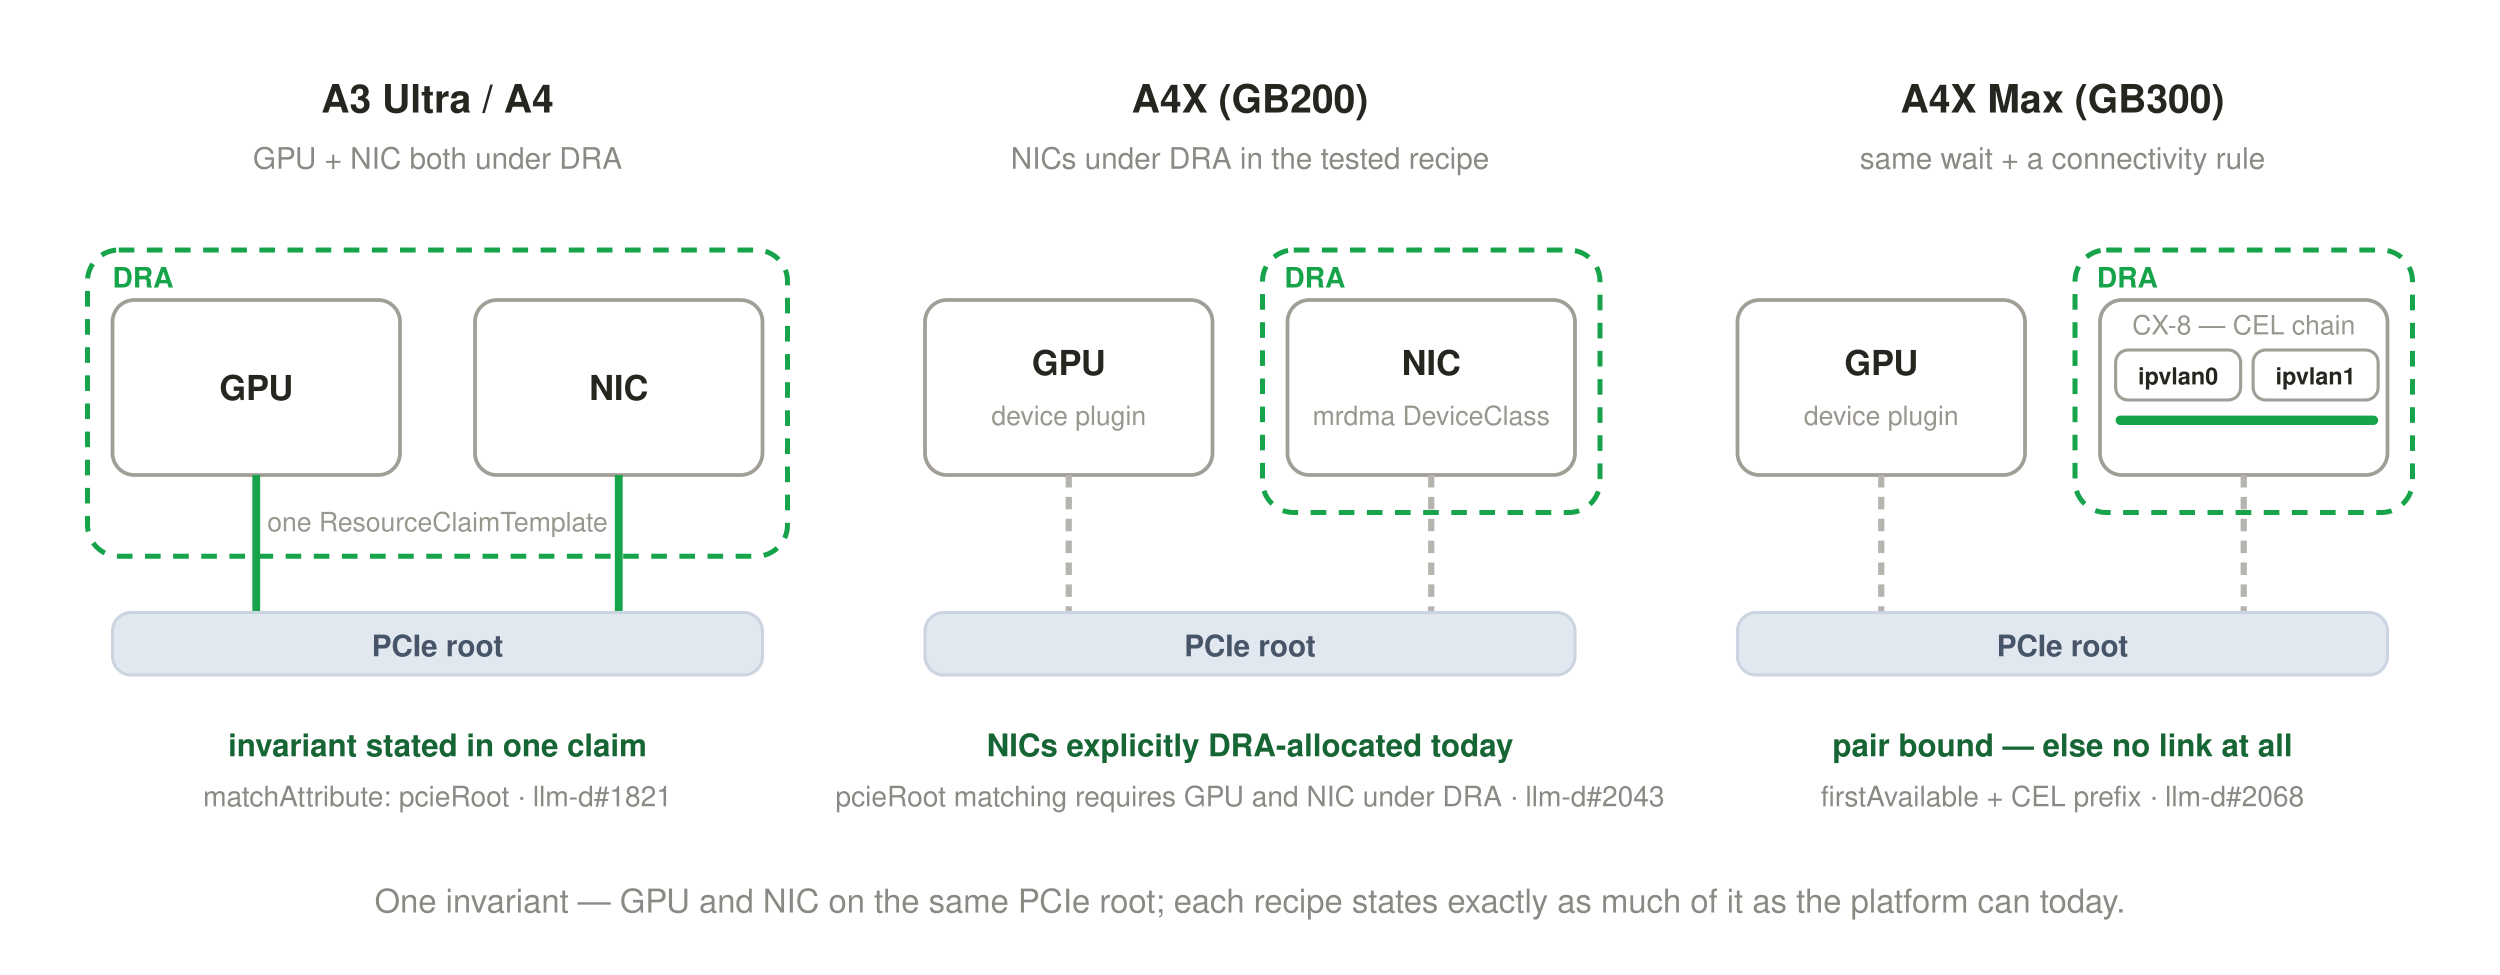
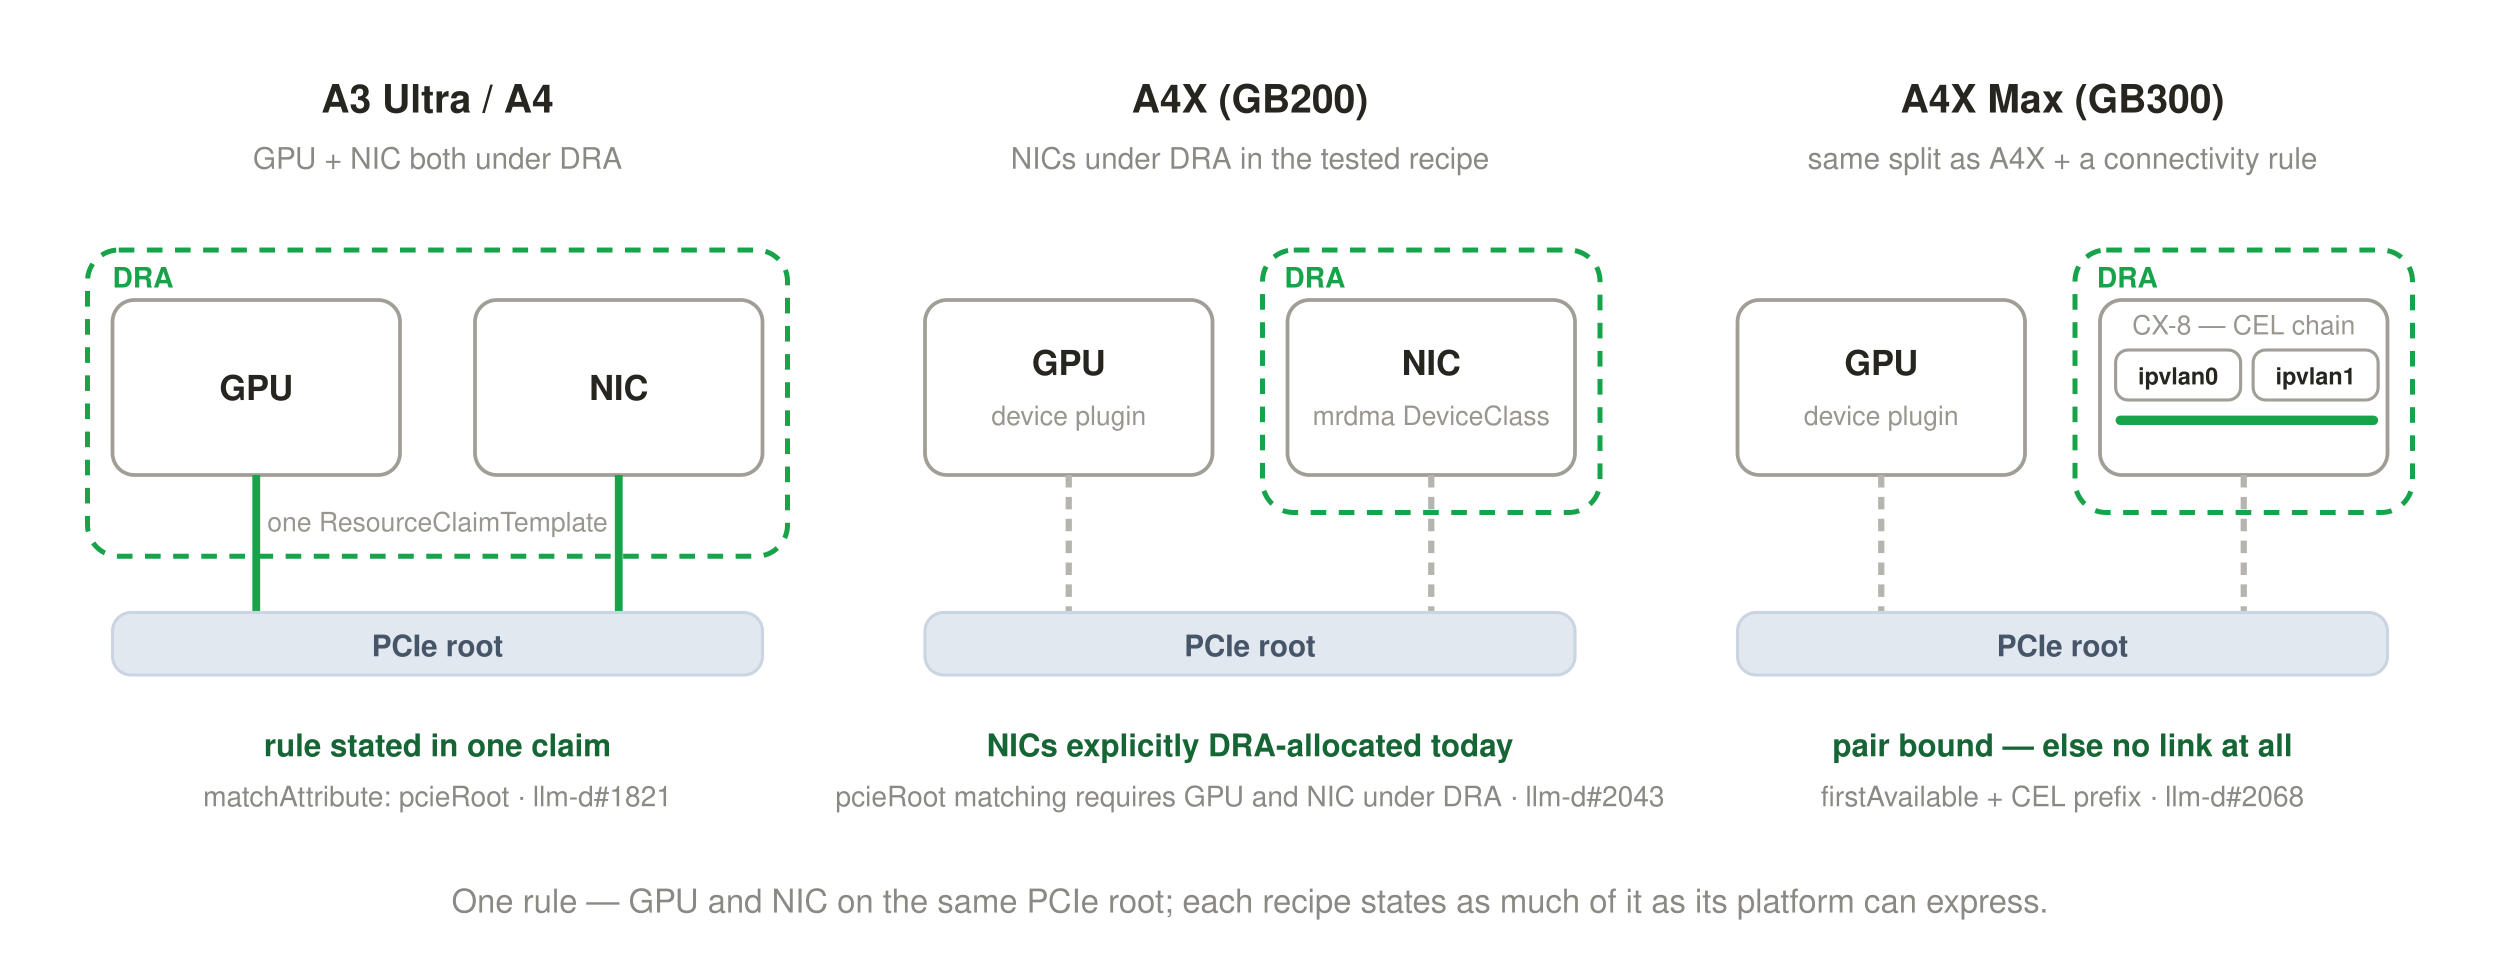
<svg xmlns="http://www.w3.org/2000/svg" width="800" height="312" viewBox="0 0 800 312" font-family="Helvetica, Arial, sans-serif">
  <rect width="800" height="312" fill="#ffffff" />
  <text x="140" y="36" text-anchor="middle" fill="#26251f" font-size="12.5" font-weight="700">A3 Ultra / A4</text>
  <text x="140" y="54" text-anchor="middle" fill="#8b8984" font-size="9.5">GPU + NIC both under DRA</text>
  <rect x="28" y="80" width="224" height="98" rx="10" fill="none" stroke="#16a34a" stroke-width="1.6" stroke-dasharray="5 4" />
  <text x="36" y="92" fill="#16a34a" font-size="9" font-weight="700">DRA</text>
  <text x="140" y="170" text-anchor="middle" fill="#98968e" font-size="8.5">one ResourceClaimTemplate</text>
  <rect x="36" y="96" width="92" height="56" rx="7" fill="#ffffff" stroke="#a09e96" stroke-width="1.2" />
  <text x="82.0" y="128.0" text-anchor="middle" fill="#26251f" font-size="11" font-weight="700">GPU</text>
  <rect x="152" y="96" width="92" height="56" rx="7" fill="#ffffff" stroke="#a09e96" stroke-width="1.2" />
  <text x="198.0" y="128.0" text-anchor="middle" fill="#26251f" font-size="11" font-weight="700">NIC</text>
  <line x1="82" y1="152" x2="82" y2="196" stroke="#16a34a" stroke-width="2.5" />
  <line x1="198" y1="152" x2="198" y2="196" stroke="#16a34a" stroke-width="2.5" />
  <rect x="36" y="196" width="208" height="20" rx="6" fill="#e2e8f0" stroke="#cbd5e1" stroke-width="1" />
  <text x="140" y="210" text-anchor="middle" fill="#475569" font-size="9.5" font-weight="600">PCIe root</text>
-   <text x="140" y="242" text-anchor="middle" fill="#166534" font-size="10" font-weight="600">invariant stated in one claim</text>
+   <text x="140" y="242" text-anchor="middle" fill="#166534" font-size="10" font-weight="600">rule stated in one claim</text>
  <text x="140" y="258" text-anchor="middle" fill="#8b8984" font-size="9">matchAttribute: pcieRoot · llm-d#1821</text>
  <text x="400" y="36" text-anchor="middle" fill="#26251f" font-size="12.5" font-weight="700">A4X (GB200)</text>
  <text x="400" y="54" text-anchor="middle" fill="#8b8984" font-size="9.5">NICs under DRA in the tested recipe</text>
  <rect x="404" y="80" width="108" height="84" rx="10" fill="none" stroke="#16a34a" stroke-width="1.6" stroke-dasharray="5 4" />
  <text x="411" y="92" fill="#16a34a" font-size="9" font-weight="700">DRA</text>
  <rect x="296" y="96" width="92" height="56" rx="7" fill="#ffffff" stroke="#a09e96" stroke-width="1.2" />
  <text x="342.0" y="120" text-anchor="middle" fill="#26251f" font-size="11" font-weight="700">GPU</text>
  <text x="342.0" y="136" text-anchor="middle" fill="#98968e" font-size="8.5">device plugin</text>
  <rect x="412" y="96" width="92" height="56" rx="7" fill="#ffffff" stroke="#a09e96" stroke-width="1.2" />
  <text x="458.0" y="120" text-anchor="middle" fill="#26251f" font-size="11" font-weight="700">NIC</text>
  <text x="458.0" y="136" text-anchor="middle" fill="#98968e" font-size="8.5">mrdma DeviceClass</text>
  <line x1="342" y1="152" x2="342" y2="196" stroke="#b6b4ae" stroke-width="2" stroke-dasharray="4 3" />
  <line x1="458" y1="152" x2="458" y2="196" stroke="#b6b4ae" stroke-width="2" stroke-dasharray="4 3" />
  <rect x="296" y="196" width="208" height="20" rx="6" fill="#e2e8f0" stroke="#cbd5e1" stroke-width="1" />
  <text x="400" y="210" text-anchor="middle" fill="#475569" font-size="9.5" font-weight="600">PCIe root</text>
  <text x="400" y="242" text-anchor="middle" fill="#166534" font-size="10" font-weight="600">NICs explicitly DRA-allocated today</text>
  <text x="400" y="258" text-anchor="middle" fill="#8b8984" font-size="9">pcieRoot matching requires GPU and NIC under DRA · llm-d#2043</text>
  <text x="660" y="36" text-anchor="middle" fill="#26251f" font-size="12.5" font-weight="700">A4X Max (GB300)</text>
-   <text x="660" y="54" text-anchor="middle" fill="#8b8984" font-size="9.5">same wait + a connectivity rule</text>
+   <text x="660" y="54" text-anchor="middle" fill="#8b8984" font-size="9.5">same split as A4X + a connectivity rule</text>
  <rect x="664" y="80" width="108" height="84" rx="10" fill="none" stroke="#16a34a" stroke-width="1.6" stroke-dasharray="5 4" />
  <text x="671" y="92" fill="#16a34a" font-size="9" font-weight="700">DRA</text>
  <rect x="556" y="96" width="92" height="56" rx="7" fill="#ffffff" stroke="#a09e96" stroke-width="1.2" />
  <text x="602.0" y="120" text-anchor="middle" fill="#26251f" font-size="11" font-weight="700">GPU</text>
  <text x="602.0" y="136" text-anchor="middle" fill="#98968e" font-size="8.5">device plugin</text>
  <rect x="672" y="96" width="92" height="56" rx="7" fill="#ffffff" stroke="#a09e96" stroke-width="1.2" />
  <text x="718" y="107" text-anchor="middle" fill="#98968e" font-size="8.5">CX-8 — CEL chain</text>
  <rect x="677" y="112" width="40" height="16" rx="4" fill="#ffffff" stroke="#a09e96" stroke-width="1" />
  <text x="697" y="123" text-anchor="middle" fill="#26251f" font-size="7.5" font-weight="600">ipvlan0</text>
  <rect x="721" y="112" width="40" height="16" rx="4" fill="#ffffff" stroke="#a09e96" stroke-width="1" />
  <text x="741" y="123" text-anchor="middle" fill="#26251f" font-size="7.5" font-weight="600">ipvlan1</text>
  <rect x="677" y="133" width="84" height="3" rx="1.5" fill="#16a34a" />
  <line x1="602" y1="152" x2="602" y2="196" stroke="#b6b4ae" stroke-width="2" stroke-dasharray="4 3" />
  <line x1="718" y1="152" x2="718" y2="196" stroke="#b6b4ae" stroke-width="2" stroke-dasharray="4 3" />
  <rect x="556" y="196" width="208" height="20" rx="6" fill="#e2e8f0" stroke="#cbd5e1" stroke-width="1" />
  <text x="660" y="210" text-anchor="middle" fill="#475569" font-size="9.5" font-weight="600">PCIe root</text>
  <text x="660" y="242" text-anchor="middle" fill="#166534" font-size="10" font-weight="600">pair bound — else no link at all</text>
  <text x="660" y="258" text-anchor="middle" fill="#8b8984" font-size="9">firstAvailable + CEL prefix · llm-d#2068</text>
-   <text x="400" y="292" text-anchor="middle" fill="#8b8984" font-size="10.5">One invariant — GPU and NIC on the same PCIe root; each recipe states exactly as much of it as the platform can today.</text>
+   <text x="400" y="292" text-anchor="middle" fill="#8b8984" font-size="10.5">One rule — GPU and NIC on the same PCIe root; each recipe states as much of it as its platform can express.</text>
</svg>
